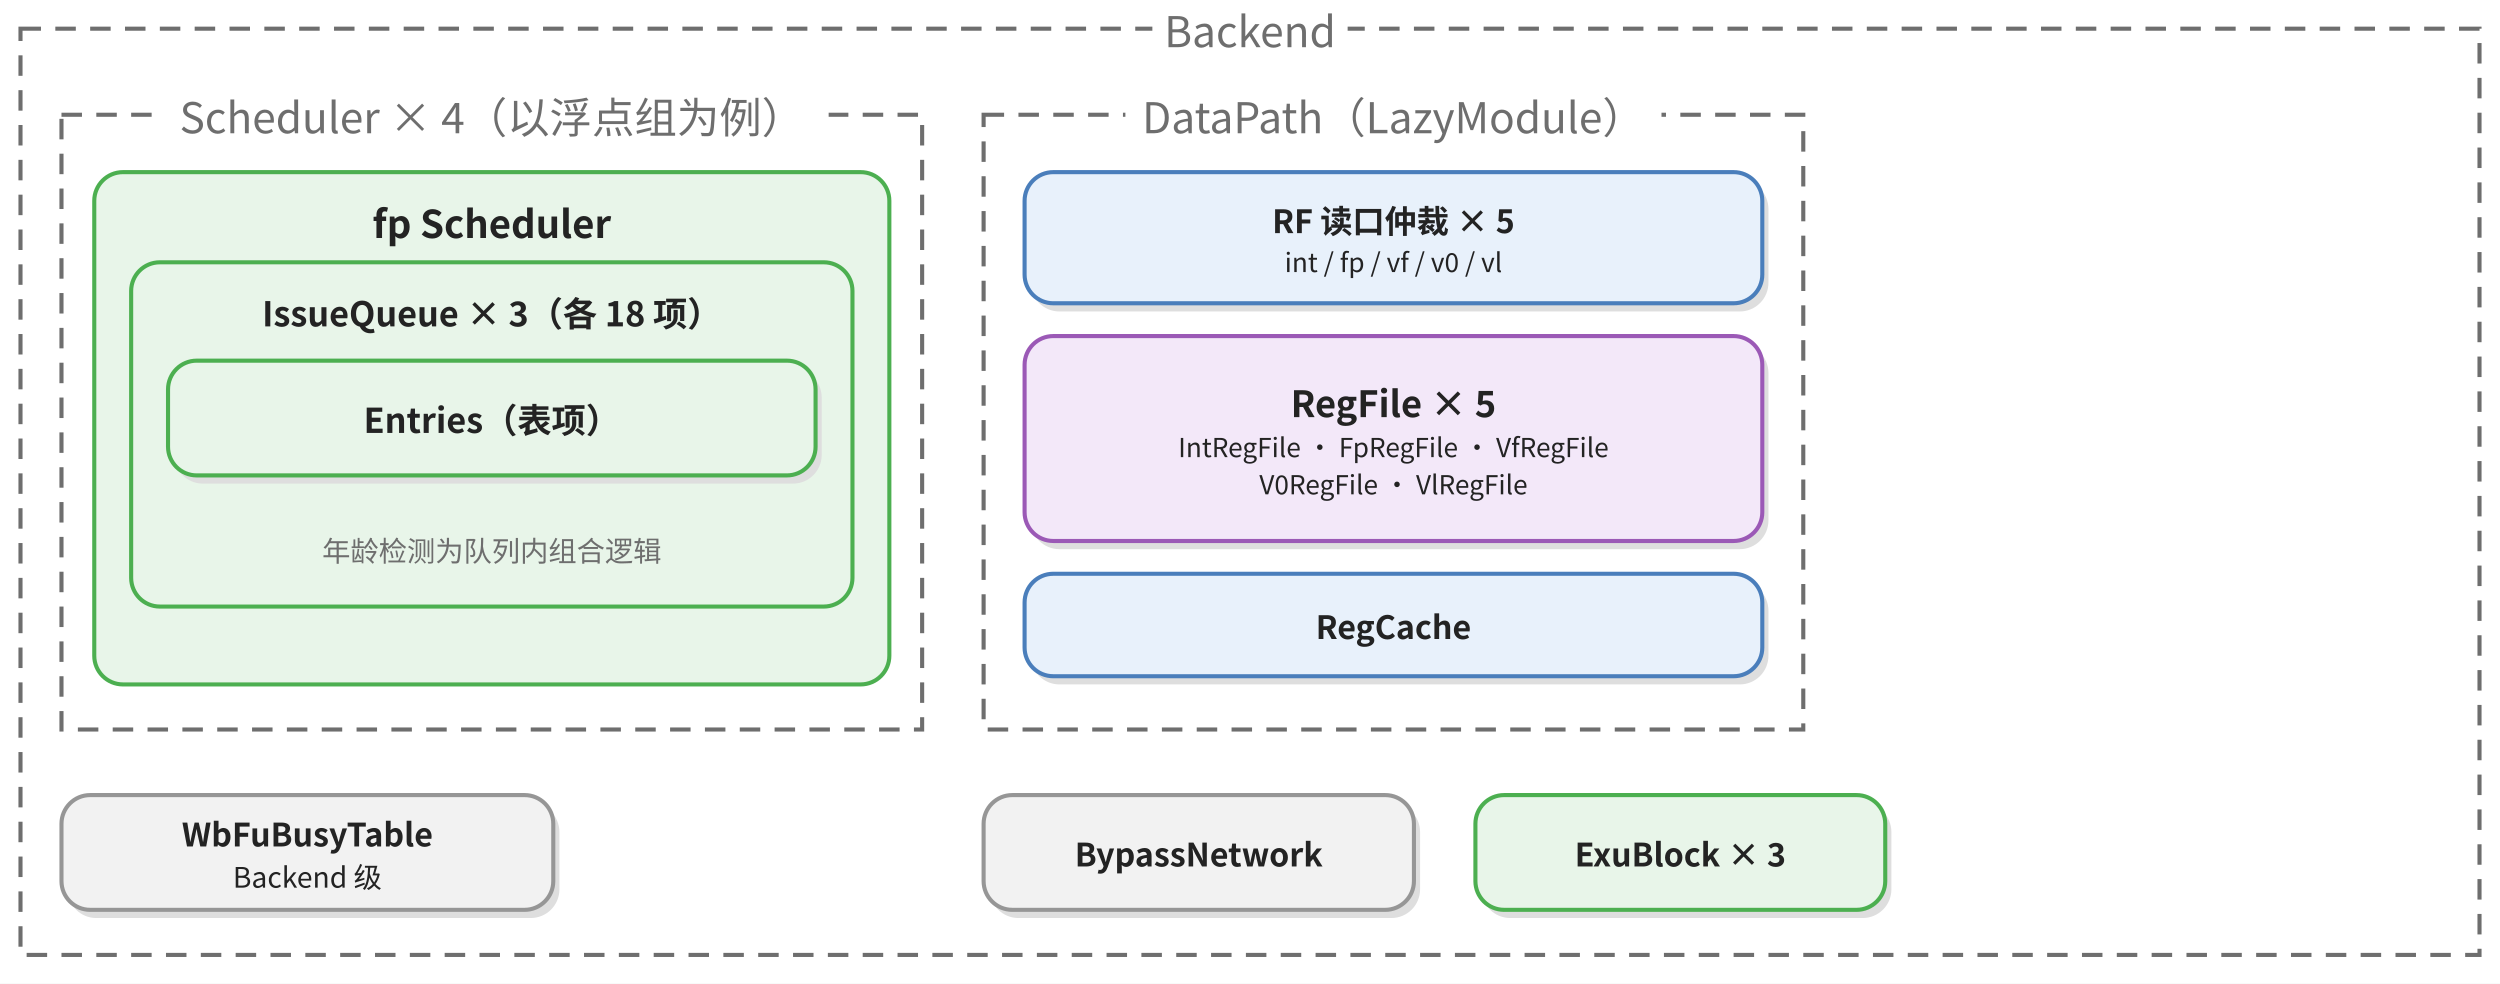
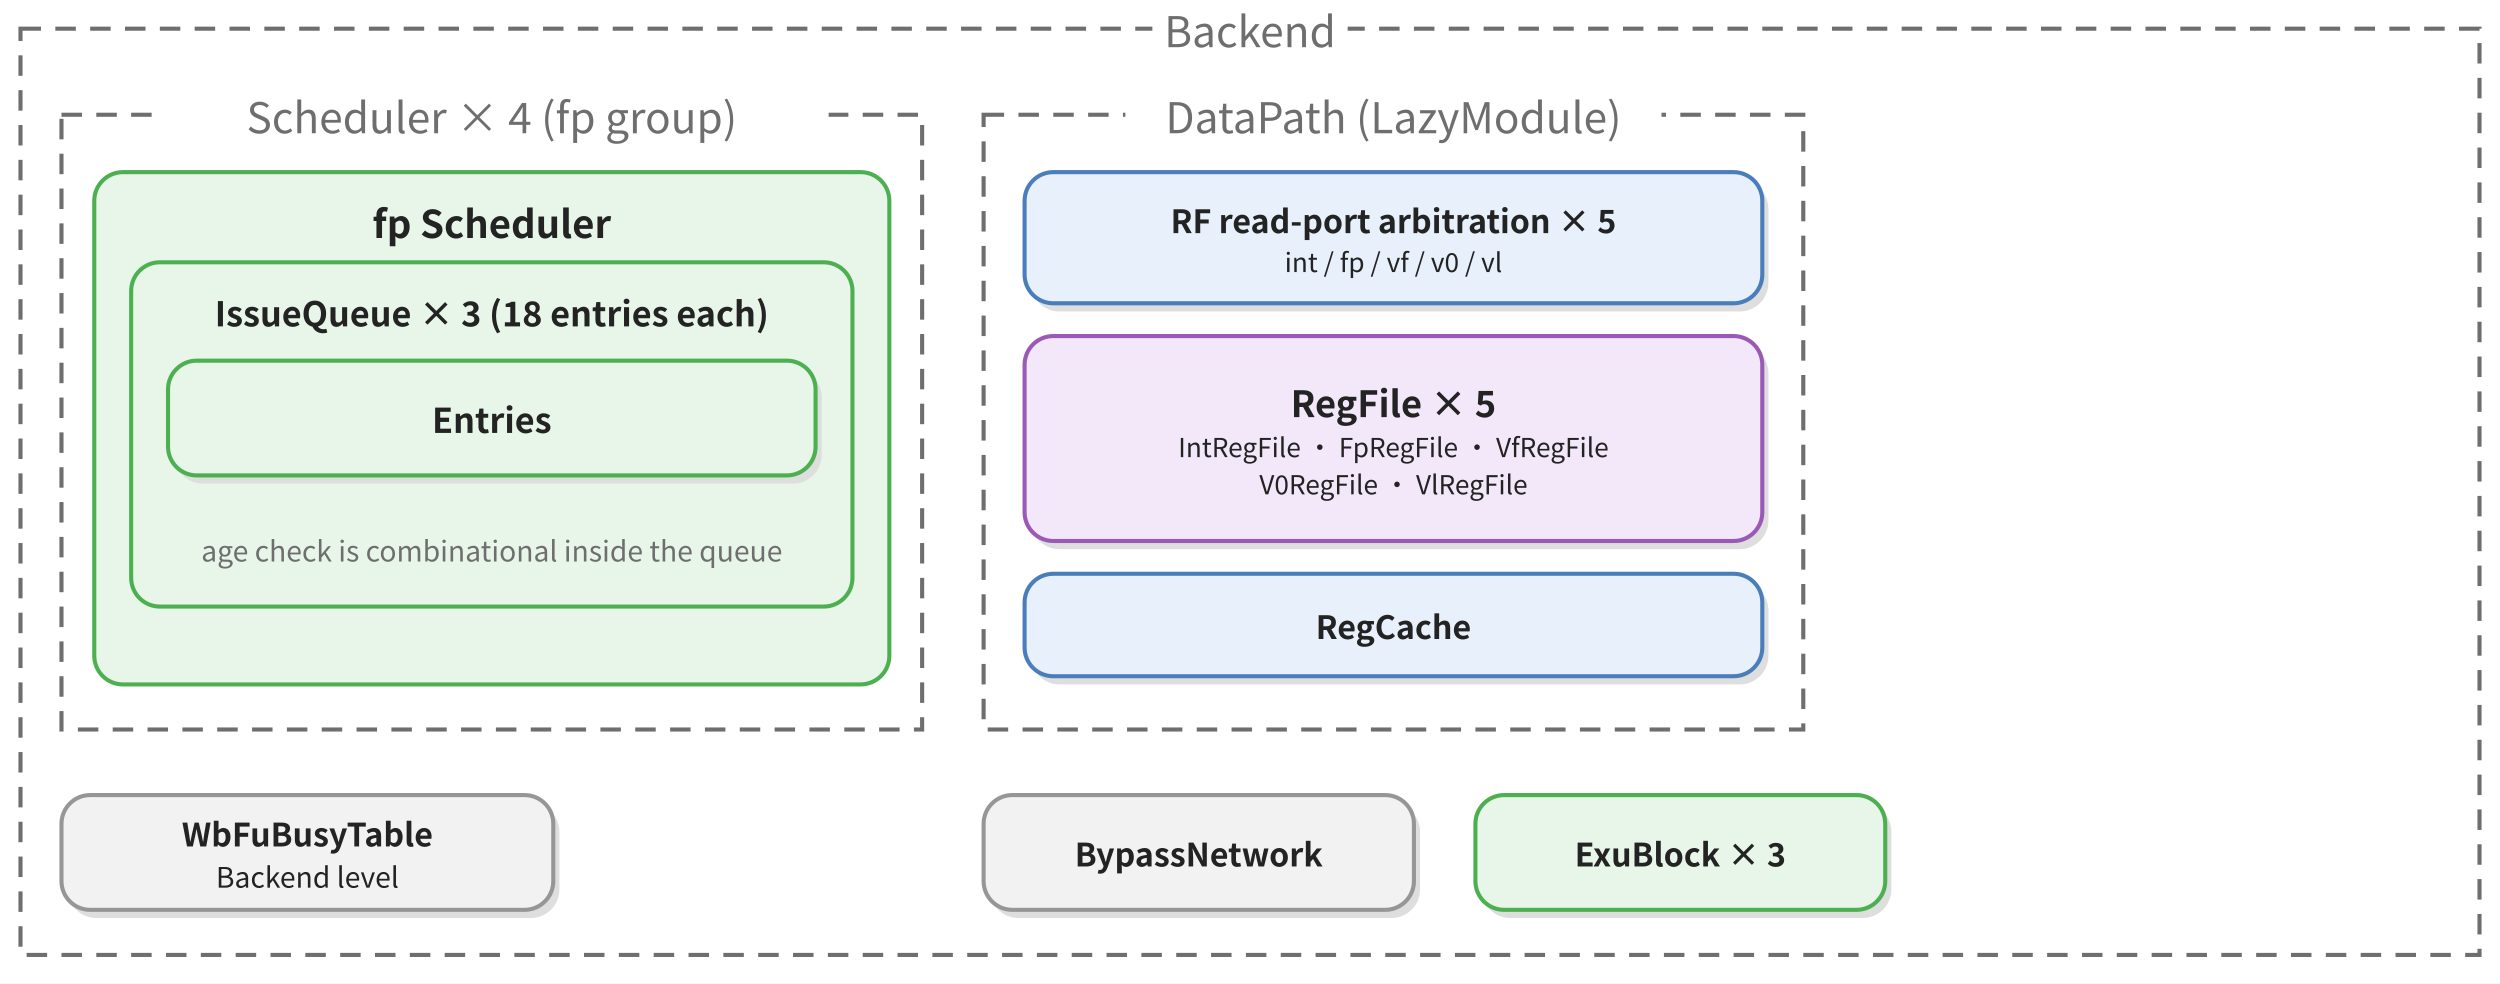
- <svg xmlns="http://www.w3.org/2000/svg" width="1220" height="480" viewBox="0 0 1220 480" font-family="'Noto Sans CJK SC','Source Han Sans SC','Microsoft YaHei','PingFang SC',sans-serif">
+ <svg xmlns="http://www.w3.org/2000/svg" width="1220" height="480" viewBox="0 0 1220 480" font-family="'Noto Sans CJK SC','Source Han Sans SC','Microsoft YaHei','PingFang SC',sans-serif" xml:space="preserve">
  <rect x="0" y="0" width="1220" height="480" fill="#ffffff" />
  <rect x="10" y="14" width="1200" height="452" rx="0" fill="none" stroke="#6E6E6E" stroke-width="2" stroke-dasharray="10 7" />
  <rect x="562.356" y="1.21" width="95.288" height="25.581" rx="0" fill="#FFFFFF" />
-   <text x="610.0" y="14" font-size="20.7" fill="#6E6E6E" text-anchor="middle" dominant-baseline="central">Backend</text>
+   <text xml:space="preserve" x="610.0" y="14" font-size="20.7" fill="#6E6E6E" text-anchor="middle" dominant-baseline="central">Backend</text>
  <rect x="30" y="56" width="420" height="300" rx="0" fill="none" stroke="#6E6E6E" stroke-width="2" stroke-dasharray="10 7" />
  <rect x="75.62" y="43.21" width="328.76" height="25.581" rx="0" fill="#FFFFFF" />
-   <text x="240.0" y="56" font-size="20.7" fill="#6E6E6E" text-anchor="middle" dominant-baseline="central">Scheduler × 4（以浮点组为例）</text>
+   <text xml:space="preserve" x="240.0" y="56" font-size="20.7" fill="#6E6E6E" text-anchor="middle" dominant-baseline="central" stroke="#FFFFFF" stroke-width="4" paint-order="stroke" stroke-linejoin="round">Scheduler × 4 (fp group)</text>
  <rect x="46" y="84" width="388" height="250" rx="14" fill="#E8F5E9" stroke="#4CAF50" stroke-width="2" />
-   <text x="240" y="108" font-size="18.7" fill="#232323" text-anchor="middle" dominant-baseline="central" font-weight="bold">fp Scheduler</text>
+   <text xml:space="preserve" x="240" y="108" font-size="18.7" fill="#232323" text-anchor="middle" dominant-baseline="central" font-weight="bold">fp Scheduler</text>
  <rect x="64" y="128" width="352" height="168" rx="14" fill="#E8F5E9" stroke="#4CAF50" stroke-width="2" />
-   <text x="240" y="152" font-size="16.7" fill="#232323" text-anchor="middle" dominant-baseline="central" font-weight="bold">IssueQueue × 3（各 18 项）</text>
+   <text xml:space="preserve" x="240" y="152" font-size="16.7" fill="#232323" text-anchor="middle" dominant-baseline="central" font-weight="bold">IssueQueue × 3 (18 entries each)</text>
  <rect x="85" y="180" width="316" height="56" rx="14" fill="#DEDEDE" />
  <rect x="82" y="176" width="316" height="56" rx="14" fill="#E8F5E9" stroke="#4CAF50" stroke-width="2" />
-   <text x="240.0" y="204.0" font-size="16.7" fill="#232323" text-anchor="middle" dominant-baseline="central" font-weight="bold">Entries（表项）</text>
-   <text x="240" y="268" font-size="13.8" fill="#6E6E6E" text-anchor="middle" dominant-baseline="central">年龄检测为队列内组合逻辑</text>
+   <text xml:space="preserve" x="240.0" y="204.0" font-size="16.7" fill="#232323" text-anchor="middle" dominant-baseline="central" font-weight="bold">Entries</text>
+   <text xml:space="preserve" x="240" y="268" font-size="13.8" fill="#6E6E6E" text-anchor="middle" dominant-baseline="central">age check is combinational inside the queue</text>
  <rect x="33" y="392" width="240" height="56" rx="14" fill="#DEDEDE" />
  <rect x="30" y="388" width="240" height="56" rx="14" fill="#F2F2F2" stroke="#969696" stroke-width="2" />
-   <text x="150.0" y="406.22" font-size="15.7" fill="#232323" text-anchor="middle" dominant-baseline="central" font-weight="bold">WbFuBusyTable</text>
-   <text x="150.0" y="427.177" font-size="13.8" fill="#232323" text-anchor="middle" dominant-baseline="central">Backend 级</text>
+   <text xml:space="preserve" x="150.0" y="406.22" font-size="15.7" fill="#232323" text-anchor="middle" dominant-baseline="central" font-weight="bold">WbFuBusyTable</text>
+   <text xml:space="preserve" x="150.0" y="427.177" font-size="13.8" fill="#232323" text-anchor="middle" dominant-baseline="central">Backend level</text>
  <rect x="480" y="56" width="400" height="300" rx="0" fill="none" stroke="#6E6E6E" stroke-width="2" stroke-dasharray="10 7" />
  <rect x="549.194" y="43.21" width="261.611" height="25.581" rx="0" fill="#FFFFFF" />
-   <text x="680.0" y="56" font-size="20.7" fill="#6E6E6E" text-anchor="middle" dominant-baseline="central">DataPath（LazyModule）</text>
+   <text xml:space="preserve" x="680.0" y="56" font-size="20.7" fill="#6E6E6E" text-anchor="middle" dominant-baseline="central">DataPath (LazyModule)</text>
  <rect x="503" y="88" width="360" height="64" rx="14" fill="#DEDEDE" />
  <rect x="500" y="84" width="360" height="64" rx="14" fill="#E8F1FB" stroke="#4A7EBB" stroke-width="2" />
-   <text x="680.0" y="106.919" font-size="15.7" fill="#232323" text-anchor="middle" dominant-baseline="central" font-weight="bold">RF 读口仲裁 × 5</text>
-   <text x="680.0" y="127.177" font-size="12.8" fill="#232323" text-anchor="middle" dominant-baseline="central">int / fp / vf / v0 / vl</text>
+   <text xml:space="preserve" x="680.0" y="106.919" font-size="15.7" fill="#232323" text-anchor="middle" dominant-baseline="central" font-weight="bold">RF read-port arbitration × 5</text>
+   <text xml:space="preserve" x="680.0" y="127.177" font-size="12.8" fill="#232323" text-anchor="middle" dominant-baseline="central">int / fp / vf / v0 / vl</text>
  <rect x="503" y="168" width="360" height="100" rx="14" fill="#DEDEDE" />
  <rect x="500" y="164" width="360" height="100" rx="14" fill="#F3E8F9" stroke="#9B59B6" stroke-width="2" />
-   <text x="680.0" y="195.838" font-size="17.7" fill="#232323" text-anchor="middle" dominant-baseline="central" font-weight="bold">RegFile × 5</text>
-   <text x="680.0" y="217.493" font-size="12.8" fill="#232323" text-anchor="middle" dominant-baseline="central">IntRegFile · FpRegFile · VfRegFile</text>
-   <text x="680.0" y="235.655" font-size="12.8" fill="#232323" text-anchor="middle" dominant-baseline="central">V0RegFile · VlRegFile</text>
+   <text xml:space="preserve" x="680.0" y="195.838" font-size="17.7" fill="#232323" text-anchor="middle" dominant-baseline="central" font-weight="bold">RegFile × 5</text>
+   <text xml:space="preserve" x="680.0" y="217.493" font-size="12.8" fill="#232323" text-anchor="middle" dominant-baseline="central">IntRegFile · FpRegFile · VfRegFile</text>
+   <text xml:space="preserve" x="680.0" y="235.655" font-size="12.8" fill="#232323" text-anchor="middle" dominant-baseline="central">V0RegFile · VlRegFile</text>
  <rect x="503" y="284" width="360" height="50" rx="14" fill="#DEDEDE" />
  <rect x="500" y="280" width="360" height="50" rx="14" fill="#E8F1FB" stroke="#4A7EBB" stroke-width="2" />
-   <text x="680.0" y="305.0" font-size="15.7" fill="#232323" text-anchor="middle" dominant-baseline="central" font-weight="bold">RegCache</text>
+   <text xml:space="preserve" x="680.0" y="305.0" font-size="15.7" fill="#232323" text-anchor="middle" dominant-baseline="central" font-weight="bold">RegCache</text>
  <rect x="483" y="392" width="210" height="56" rx="14" fill="#DEDEDE" />
  <rect x="480" y="388" width="210" height="56" rx="14" fill="#F2F2F2" stroke="#969696" stroke-width="2" />
-   <text x="585.0" y="416.0" font-size="15.7" fill="#232323" text-anchor="middle" dominant-baseline="central" font-weight="bold">BypassNetwork</text>
+   <text xml:space="preserve" x="585.0" y="416.0" font-size="15.7" fill="#232323" text-anchor="middle" dominant-baseline="central" font-weight="bold">BypassNetwork</text>
  <rect x="723" y="392" width="200" height="56" rx="14" fill="#DEDEDE" />
  <rect x="720" y="388" width="200" height="56" rx="14" fill="#E8F5E9" stroke="#4CAF50" stroke-width="2" />
-   <text x="820.0" y="416.0" font-size="15.7" fill="#232323" text-anchor="middle" dominant-baseline="central" font-weight="bold">ExuBlock × 3</text>
+   <text xml:space="preserve" x="820.0" y="416.0" font-size="15.7" fill="#232323" text-anchor="middle" dominant-baseline="central" font-weight="bold">ExuBlock × 3</text>
</svg>
